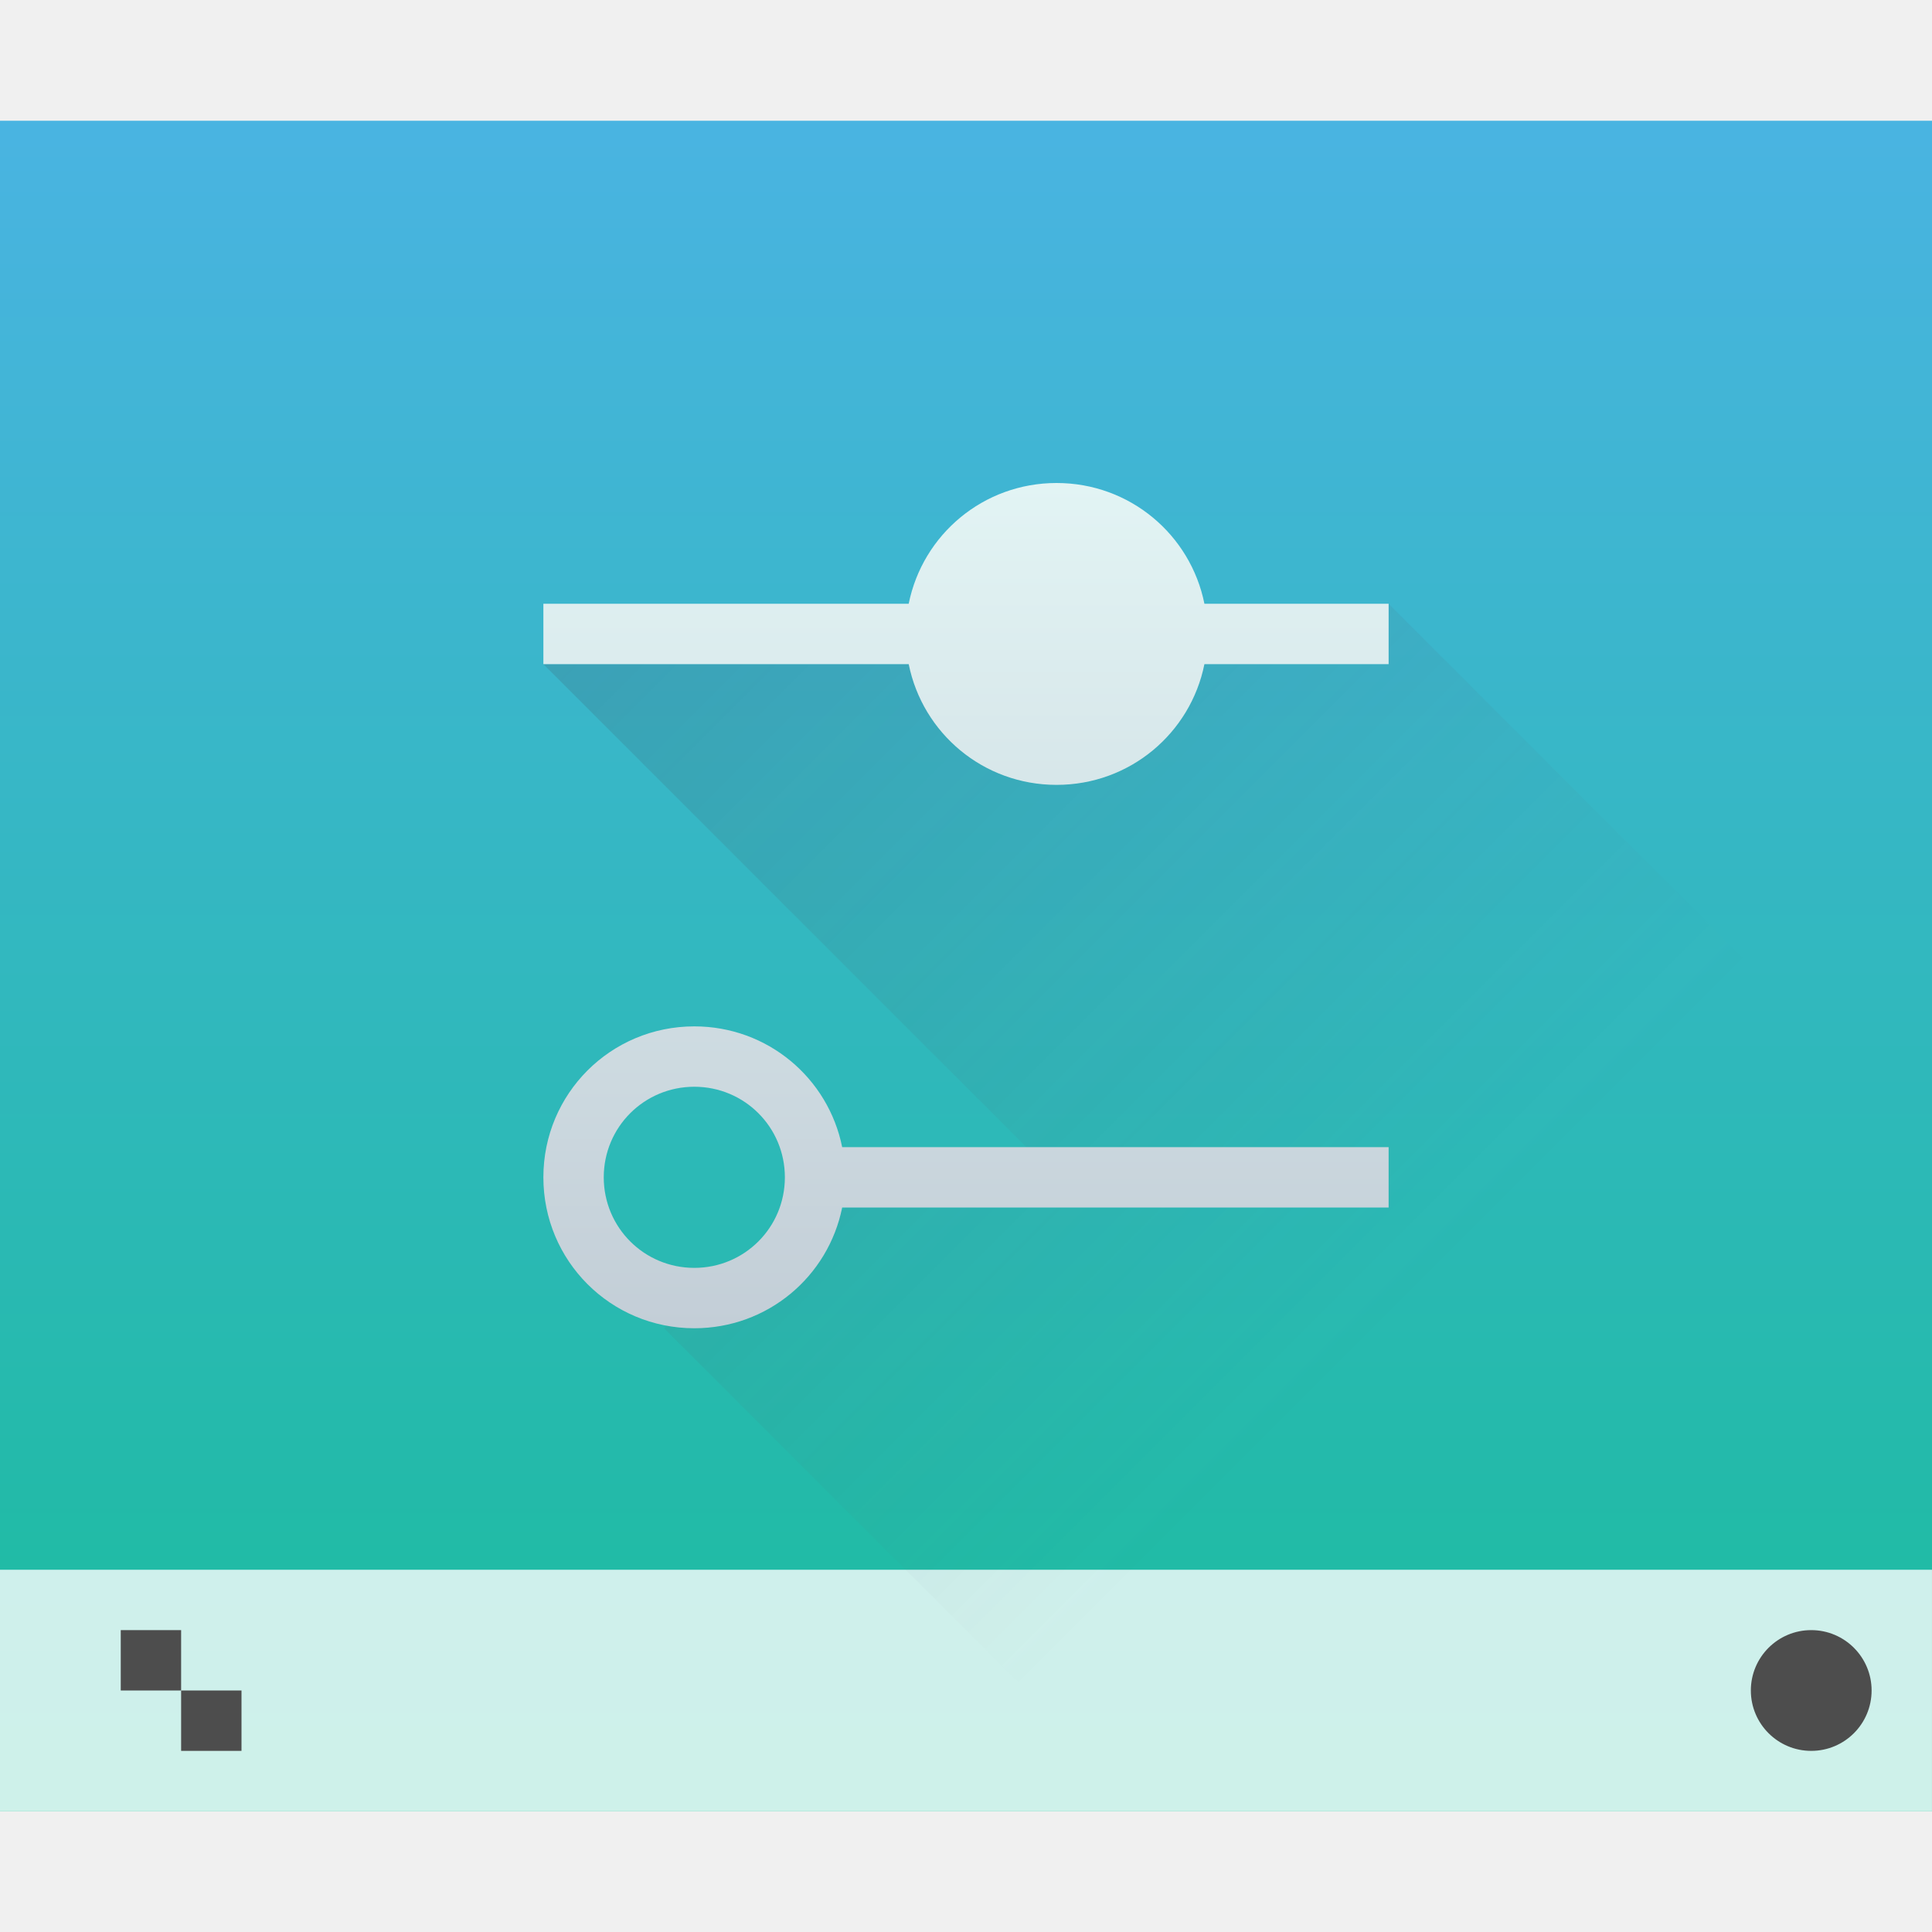
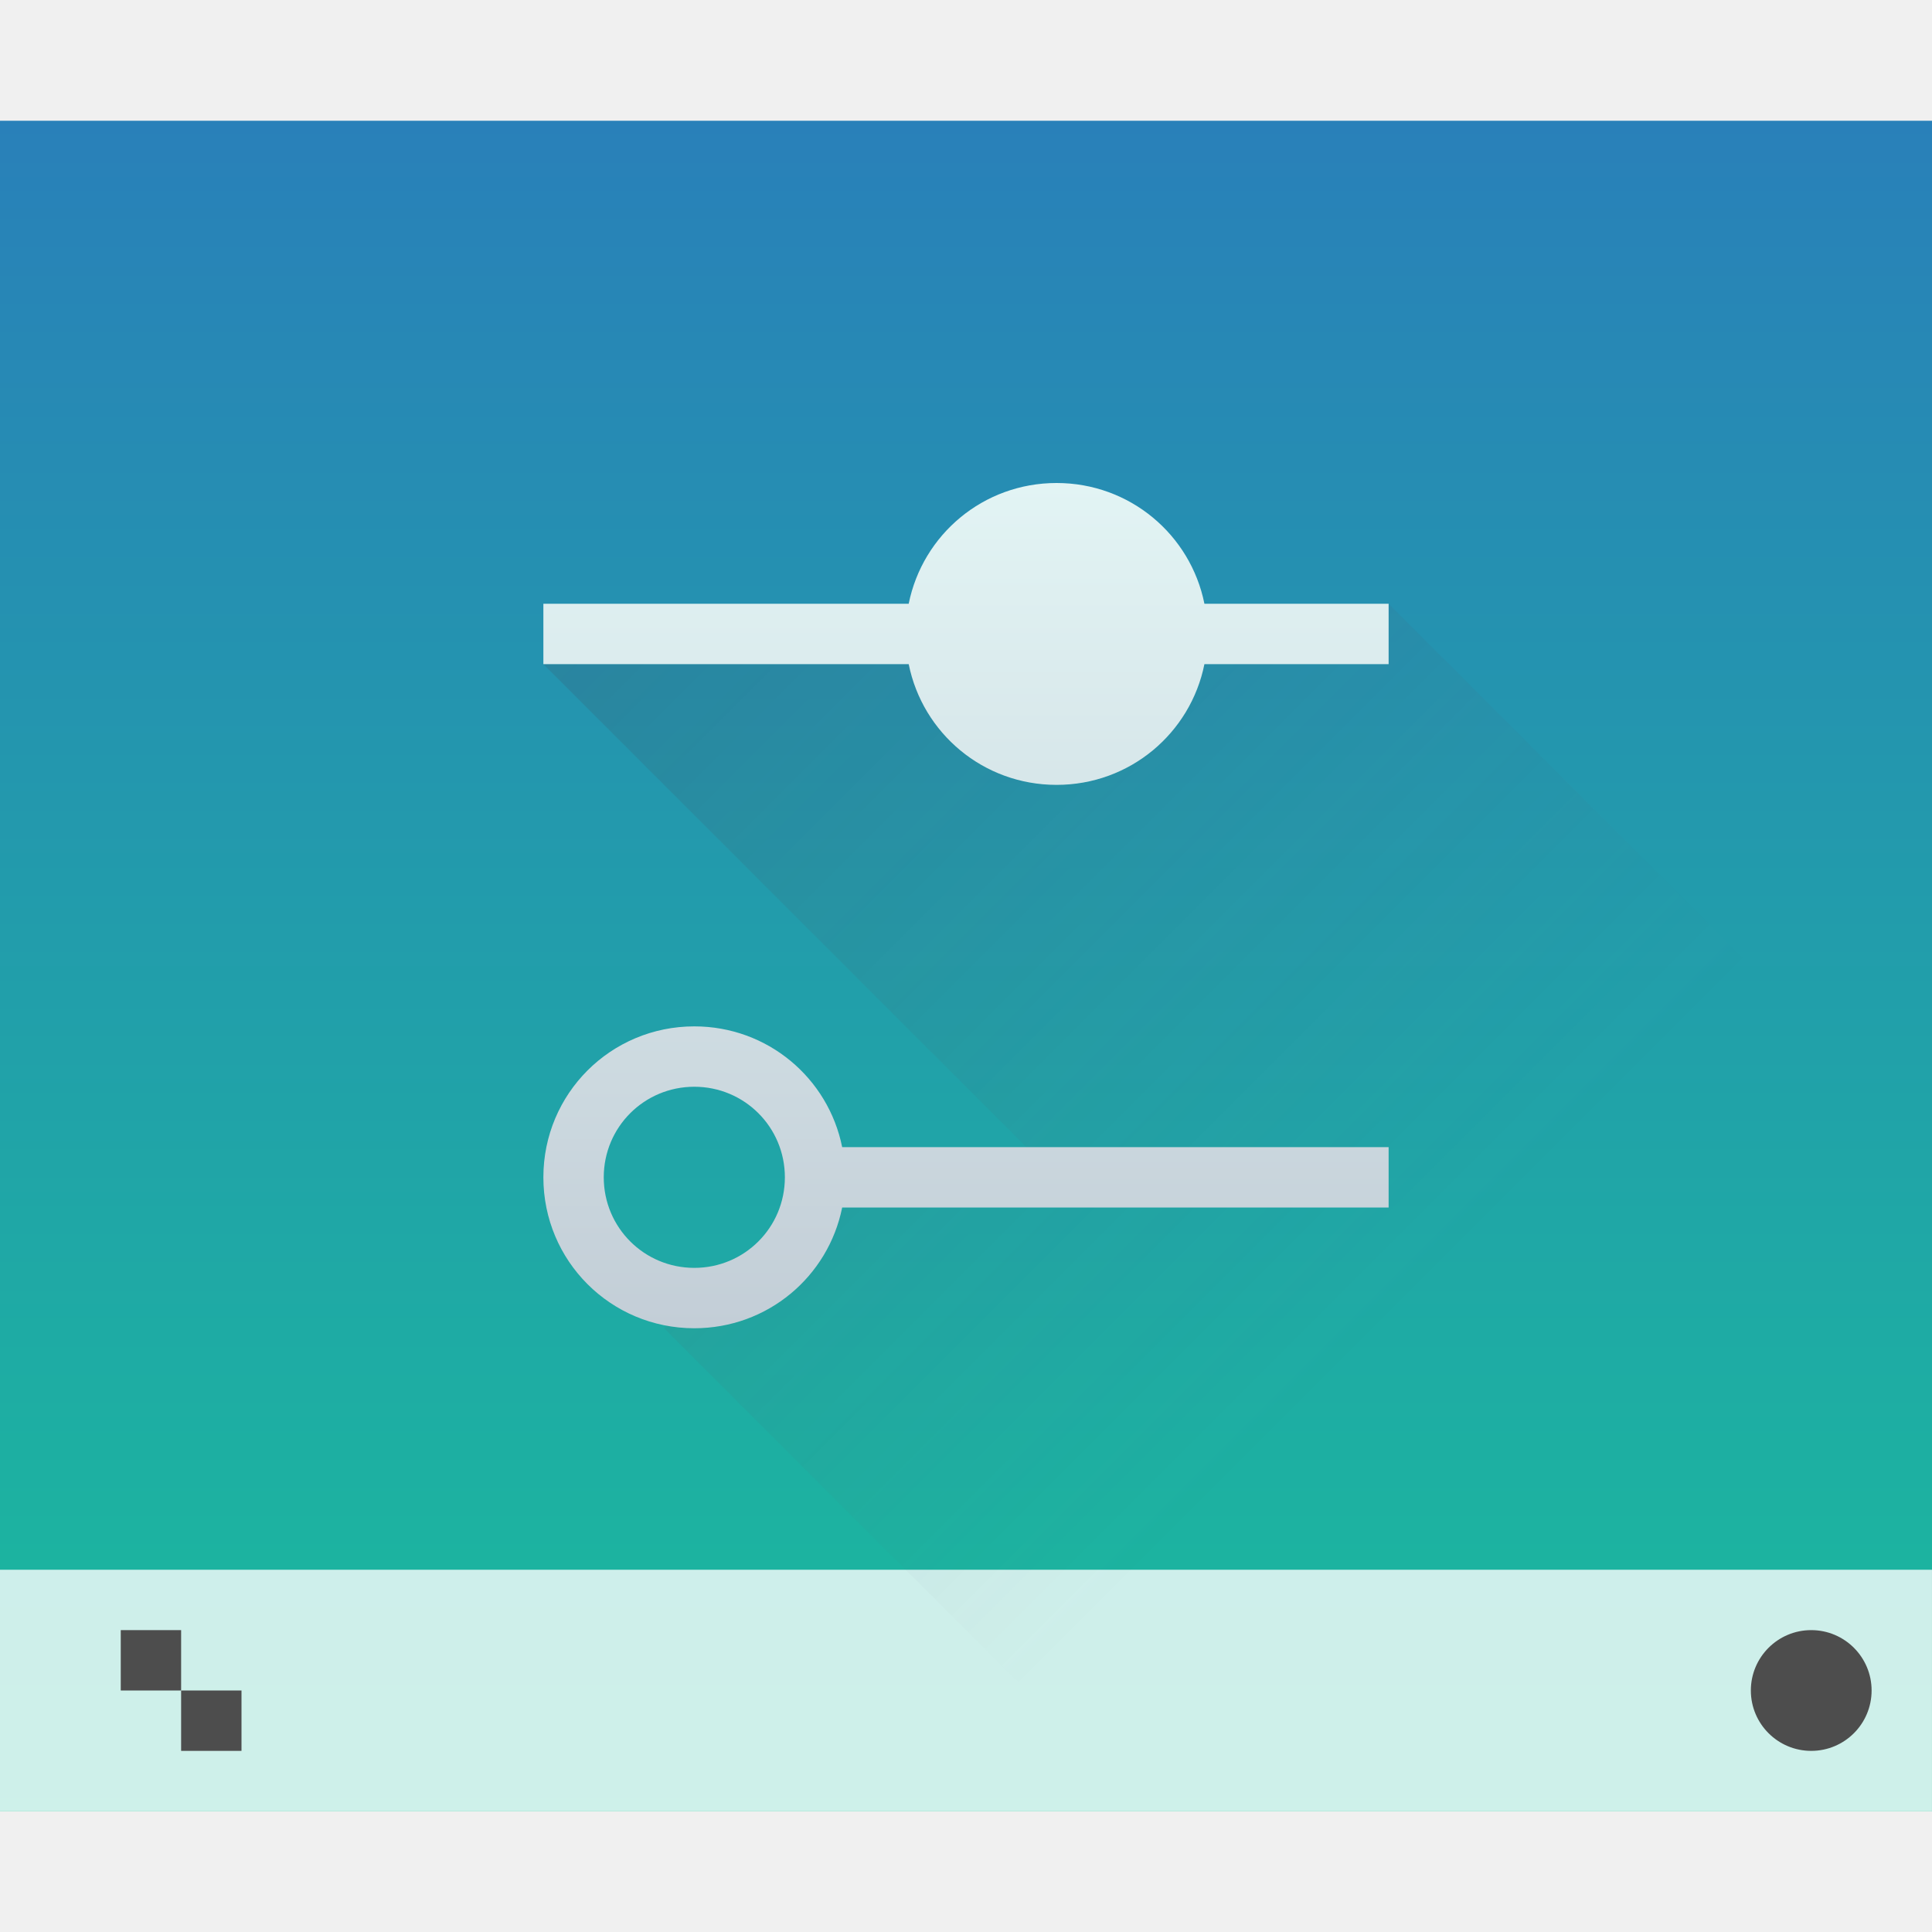
<svg xmlns="http://www.w3.org/2000/svg" xmlns:xlink="http://www.w3.org/1999/xlink" width="32" version="1.1" height="32" id="svg2">
  <defs id="defs5455">
    <linearGradient xlink:href="#linearGradient4219" id="linearGradient4463" y1="22" y2="8" x2="0" gradientUnits="userSpaceOnUse" />
    <linearGradient id="linearGradient4219">
      <stop style="stop-color:#c3ced7" id="stop4221" />
      <stop offset="1" style="stop-color:#e2f4f4" id="stop4223" />
    </linearGradient>
    <linearGradient xlink:href="#linearGradient4410" id="linearGradient4473" y1="8" x1="9" y2="22" x2="23" gradientUnits="userSpaceOnUse" />
    <linearGradient id="linearGradient4410">
      <stop style="stop-color:#383e51" id="stop4412" />
      <stop offset="1" style="stop-color:#655c6f;stop-opacity:0" id="stop4414" />
    </linearGradient>
-     <linearGradient xlink:href="#linearGradient4697" id="linearGradient4703" y1="497.954" x1="422.071" y2="536.525" x2="422.071" gradientUnits="userSpaceOnUse" gradientTransform="matrix(0.9166663,0,0,0.9166663,-340.5237,-455.8146)" />
+     <linearGradient xlink:href="#linearGradient4697" id="linearGradient4703" y1="503.798" x1="422.071" y2="536.525" x2="422.071" gradientUnits="userSpaceOnUse" gradientTransform="matrix(0.9166663,0,0,0.9166663,-340.5237,-455.8146)" />
    <linearGradient id="linearGradient4697">
-       <stop style="stop-color:#52b2ee;stop-opacity:1" id="stop4699" />
+       <stop style="stop-color:#2980b9;stop-opacity:1" id="stop4699" />
      <stop offset="1" style="stop-color:#1abc9c;stop-opacity:1" id="stop4701" />
    </linearGradient>
  </defs>
  <g id="layer1" transform="matrix(1 0 0 1 -384.5714 -515.798)">
    <g id="g4578" transform="matrix(0.6666664,0,0,0.8555544,128.1906,86.77144)">
      <path style="fill:url(#linearGradient4703)" id="path4589" d="M 12,6 12,36 56,36 56,6 12,6 Z" transform="matrix(1.09091,0,0,1.09091,371.4805,497.2525)" />
    </g>
    <flowRoot line-height="125%" style="font-size:10;font-family:sans-serif" id="flowRoot4170" transform="matrix(1 0 0 1 389.5714 520.798)">
      <flowRegion id="flowRegion4172">
        <rect width="27" x="22" y="3" height="15" id="rect4174" />
      </flowRegion>
      <flowPara id="flowPara4176">Plasm</flowPara>
    </flowRoot>
    <g id="g4783" transform="matrix(1 0 0 1 0 -0.00005)">
      <rect width="32" x="384.571" y="541.798" height="4" style="fill:#ffffff;fill-opacity:0.784" id="rect4267-7" />
      <circle cx="414.571" cy="543.798" style="fill:#4d4d4d" r="1" id="path4166" />
      <path style="fill:#4d4d4d" id="rect4183" d="m 2,27 0,1 1,0 0,-1 -1,0 z m 1,1 0,1 1,0 0,-1 -1,0 z" transform="matrix(1 0 0 1 384.5714 515.798)" />
    </g>
    <path style="fill:url(#linearGradient4473);opacity:0.2;fill-rule:evenodd" id="path4463" d="M 23 10 L 23 11 L 9 11 L 18 20 L 14 20 L 13 21 L 12 21 L 11 22 L 19 30 L 28 30 L 32 30 L 32 19 L 23 10 z " transform="matrix(1 0 0 1 384.5714 515.798)" />
    <path style="fill:url(#linearGradient4463)" id="rect4437" d="M 17.5 8 C 16.286 8 15.281 8.856 15.051 10 L 9 10 L 9 11 L 15.051 11 C 15.281 12.144 16.286 13 17.5 13 C 18.714 13 19.719 12.144 19.949 11 L 23 11 L 23 10 L 19.949 10 C 19.719 8.856 18.714 8 17.5 8 z M 11.5 17 C 10.115 17 9 18.115 9 19.5 C 9 20.885 10.115 22 11.5 22 C 12.714 22 13.719 21.144 13.949 20 L 23 20 L 23 19 L 13.949 19 C 13.719 17.856 12.714 17 11.5 17 z M 11.5 18 C 12.331 18 13 18.669 13 19.5 C 13 20.331 12.331 21 11.5 21 C 10.669 21 10 20.331 10 19.5 C 10 18.669 10.669 18 11.5 18 z " transform="matrix(1 0 0 1 384.5714 515.798)" />
    <flowRoot line-height="125%" style="font-size:10;font-family:sans-serif" id="flowRoot4170-3" transform="matrix(1 0 0 1 389.5714 520.798)">
      <flowRegion id="flowRegion4172-7">
        <rect width="27" x="22" y="3" height="15" id="rect4174-7" />
      </flowRegion>
      <flowPara id="flowPara4176-8">Plasm</flowPara>
    </flowRoot>
  </g>
</svg>
